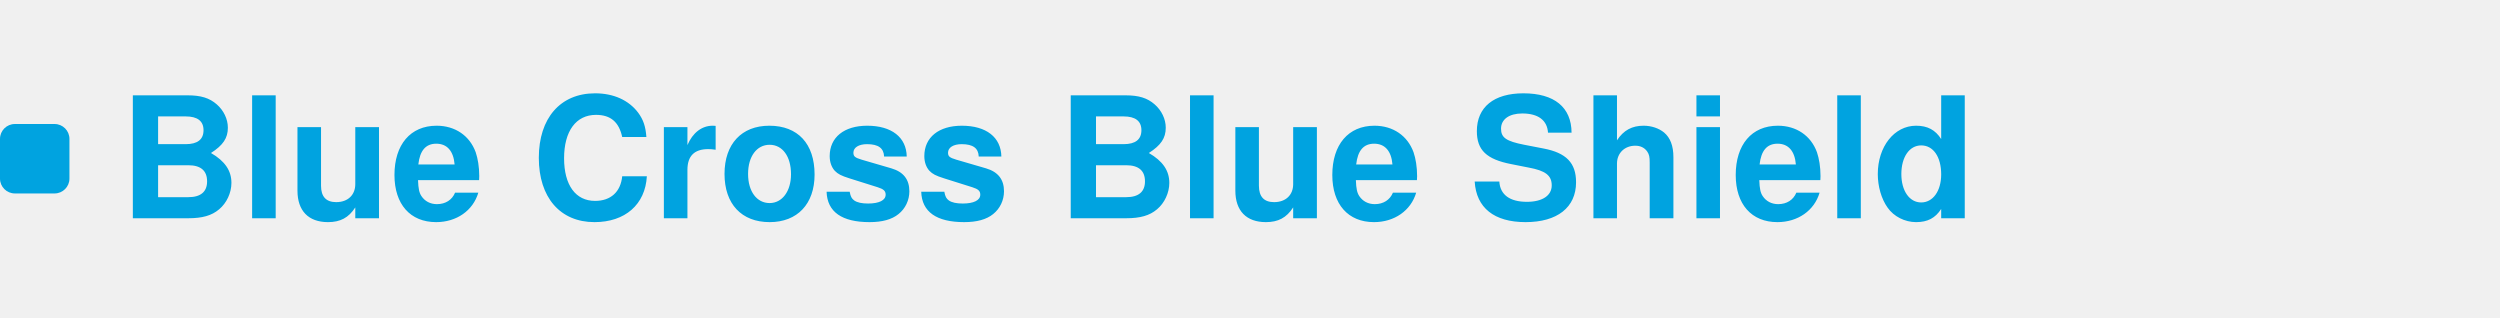
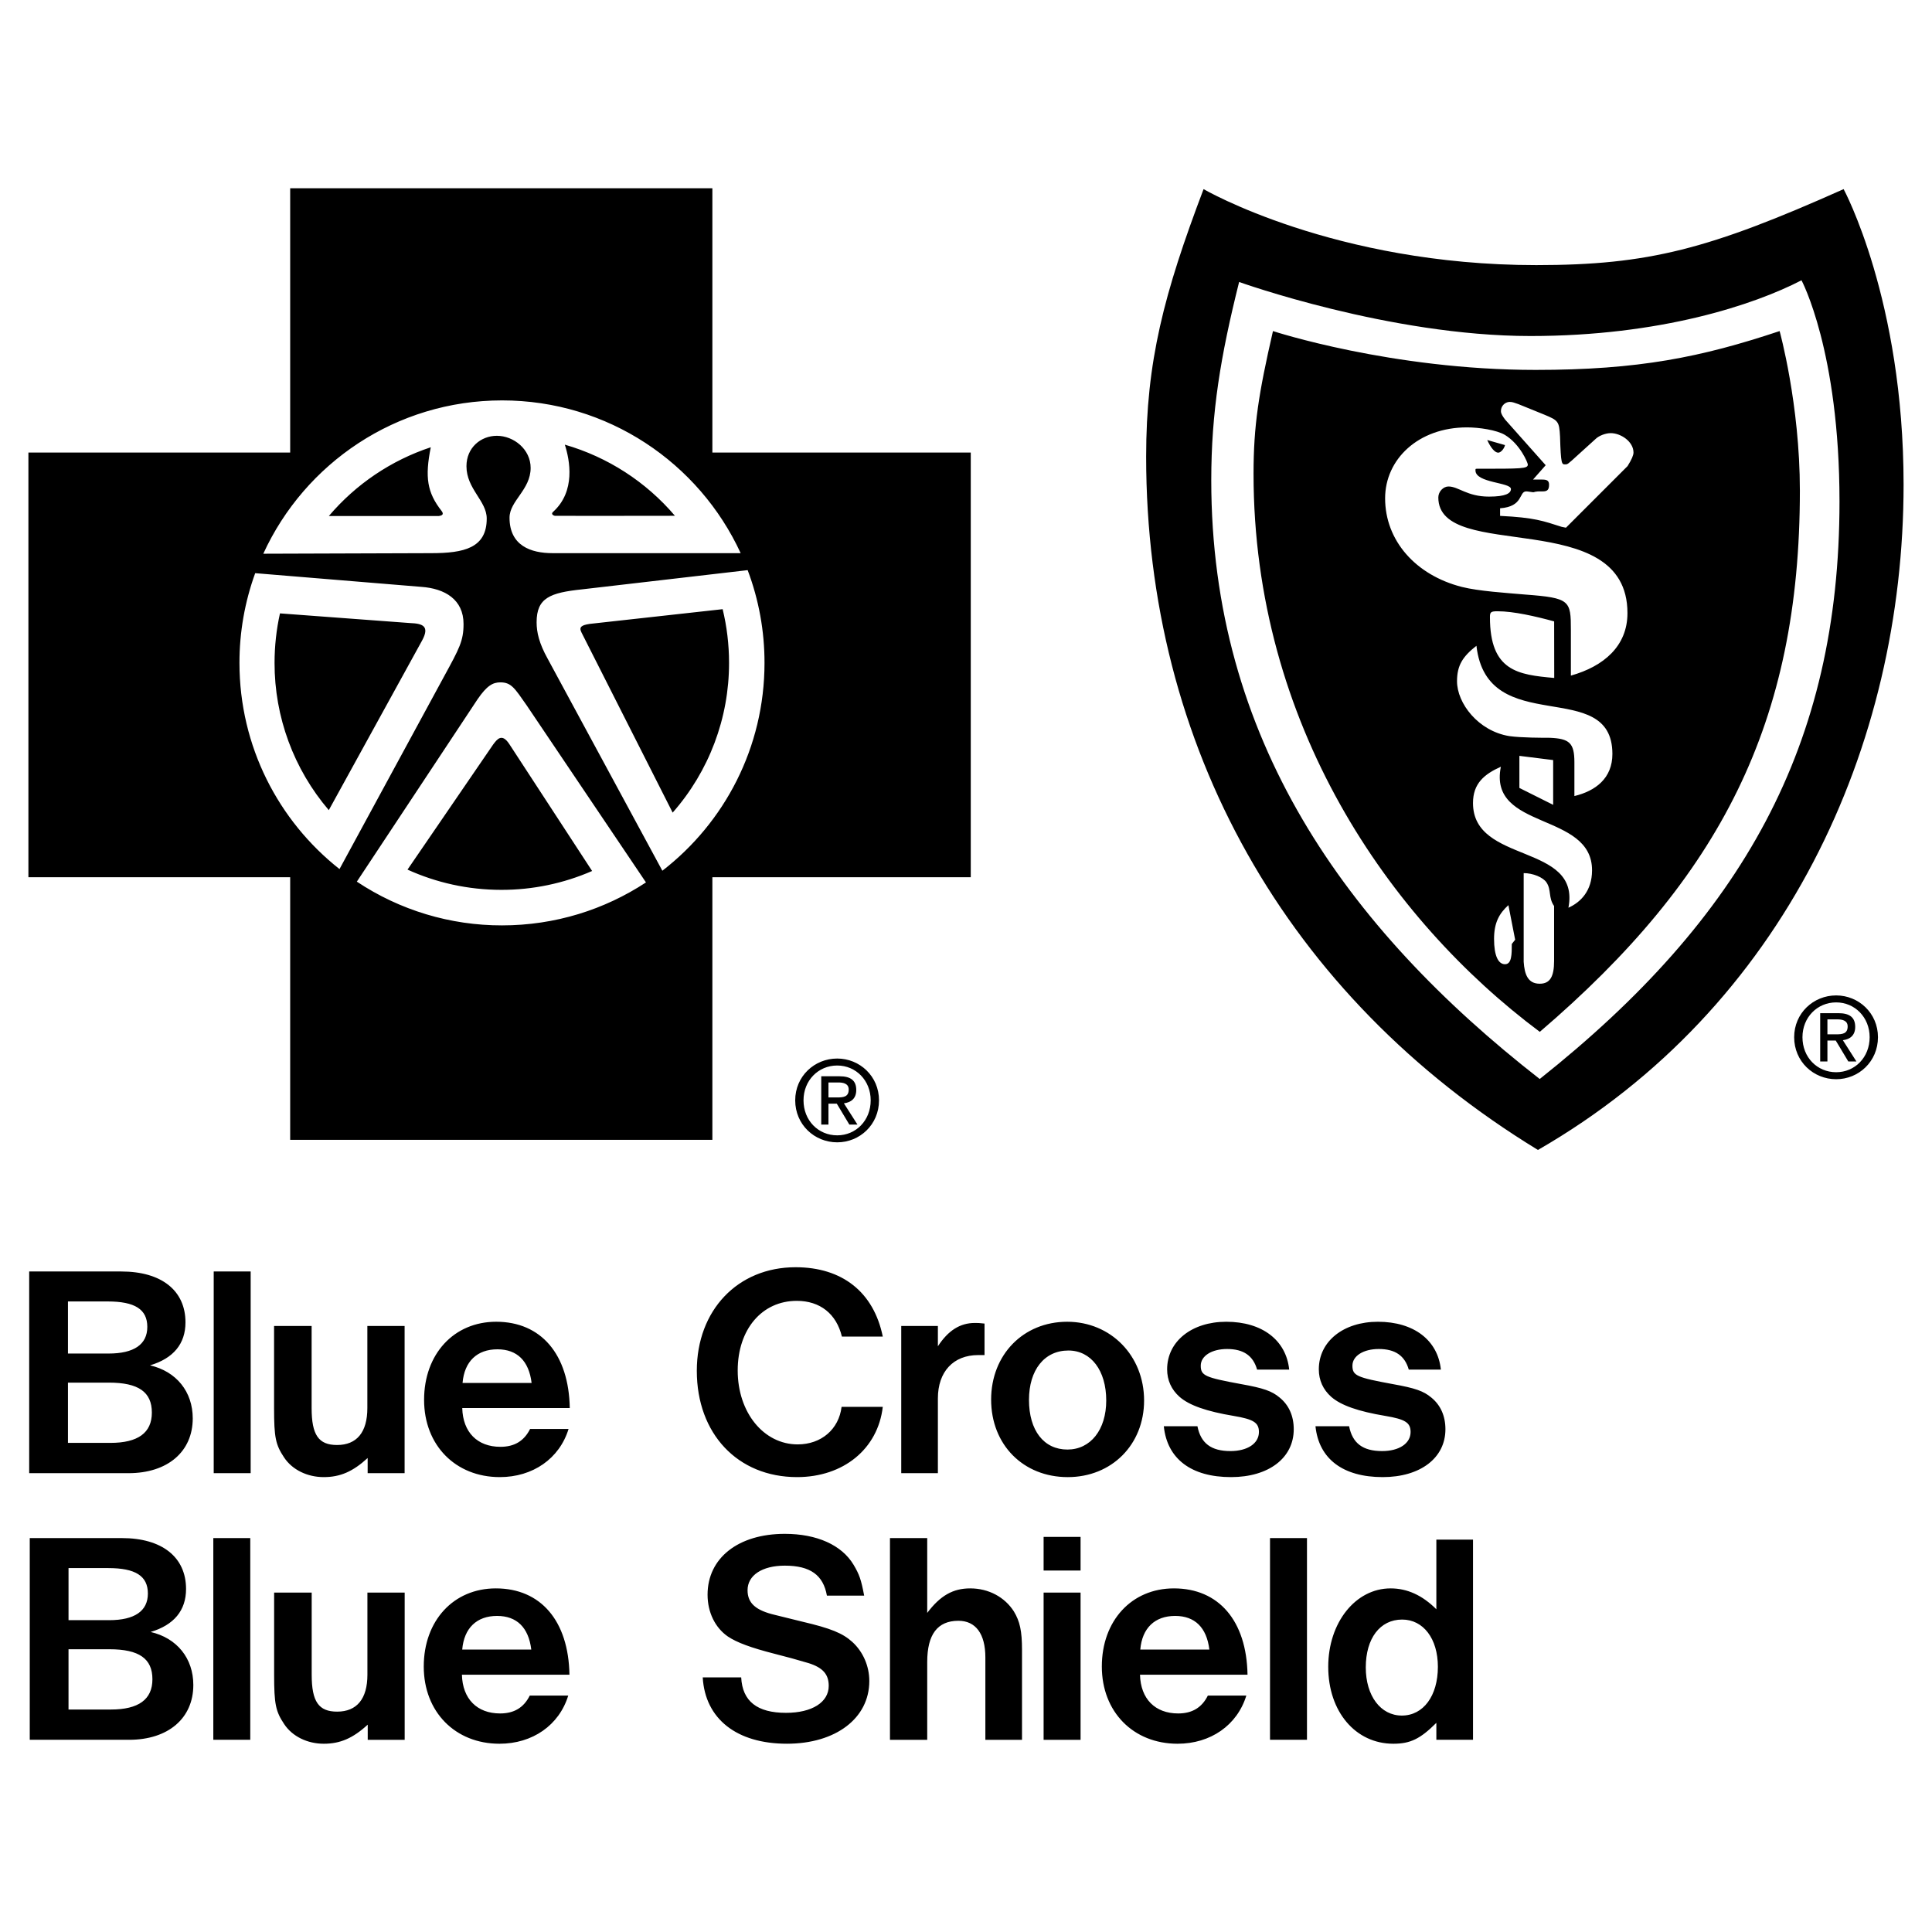
- <svg xmlns="http://www.w3.org/2000/svg" viewBox="0 0 252 32" width="252" height="32">
-   <rect x="0" y="12.5" width="7" height="7" rx="1.5" fill="#00A3E0" />
-   <text x="12" y="22" font-family="system-ui,-apple-system,BlinkMacSystemFont,'Segoe UI',Helvetica,Arial,sans-serif" font-weight="700" font-size="17" fill="#00A3E0">Blue Cross Blue Shield</text>
+ <svg xmlns="http://www.w3.org/2000/svg" width="2500" height="2500" viewBox="0 0 192.756 192.756">
+   <g fill-rule="evenodd" clip-rule="evenodd">
+     <path fill="#fff" d="M0 0h192.756v192.756H0V0z" />
+     <path d="M2.834 45.15h26.117V18.784h42.123V45.15h25.779v42.372H71.074v26.197H28.951V87.522H2.834V45.15zm71.063 10.04c-4.146-8.997-13.244-15.242-23.801-15.242-10.578 0-19.692 6.271-23.827 15.297l16.732-.055c3.286 0 5.56-.506 5.56-3.454 0-1.769-2.022-2.948-2.022-5.223 0-1.854 1.433-3.033 3.033-3.033 1.686 0 3.37 1.348 3.37 3.201 0 2.19-2.106 3.286-2.106 4.97 0 2.78 2.106 3.538 4.297 3.538h18.764v.001zm-48.436 1.995a26.137 26.137 0 0 0-1.57 8.952c0 8.343 3.902 15.775 9.981 20.571L44.31 67.48c1.517-2.78 1.938-3.538 1.938-5.223 0-2.442-1.854-3.538-4.212-3.706l-16.575-1.366zm10.141 30.777a26.076 26.076 0 0 0 14.482 4.364c5.305 0 10.24-1.577 14.365-4.287L52.533 70.353c-1.18-1.685-1.517-2.274-2.612-2.274-.758 0-1.348.337-2.274 1.685L35.602 87.962zm38.992-31.079l-16.506 1.915c-3.201.337-4.55.842-4.55 3.285 0 1.011.253 2.105 1.095 3.622l11.45 21.168c6.199-4.79 10.192-12.297 10.192-20.736a26.107 26.107 0 0 0-1.681-9.254zm-2.495 3.895c.417 1.718.638 3.513.638 5.359a22.561 22.561 0 0 1-5.626 14.939L58.014 63.1c-.278-.554.013-.729.822-.854l13.263-1.468zM59.076 86.899a22.568 22.568 0 0 1-9.055 1.882c-3.339 0-6.51-.723-9.364-2.02L49.2 74.283c.399-.528.873-1.185 1.625-.029l8.251 12.645zM27.933 61.197l13.003.967c1.207.048 1.975.284 1.166 1.759-.764 1.394-8.655 15.736-9.298 16.905a22.554 22.554 0 0 1-5.412-14.691c0-1.697.187-3.349.541-4.94zm15.046-16.574c-.597 2.979-.368 4.508 1.071 6.344.302.385-.005.473-.256.516l-10.985.001a22.682 22.682 0 0 1 10.17-6.861zm24.359 6.837c-3.255.005-11.895.016-11.98.004-.104-.016-.439-.16-.178-.395 2.27-2.048 1.67-5.158 1.173-6.705a22.675 22.675 0 0 1 10.985 7.096zm52.742-32.591s13.016 7.581 33.193 7.581c11.205 0 17.271-1.601 30.666-7.581 0 0 5.982 11.039 5.982 29.483 0 26.051-11.838 52.195-36.48 66.379-25.174-15.371-39.09-40.35-39.09-69.159.001-9.519 1.77-16.258 5.729-26.703zm3.547 9.264c-1.854 7.413-2.779 12.973-2.779 19.796 0 25.692 13.334 44.57 32.771 59.723 20.254-16.098 29.908-33.273 29.908-57.617 0-15.022-3.791-22.07-3.791-22.07-4.719 2.442-14.07 5.56-27.045 5.56-14.058 0-29.064-5.392-29.064-5.392zm3.377 4.898s11.803 3.875 26.201 3.875c10.277 0 16.512-1.264 24.348-3.875 0 0 2.021 7.29 2.021 15.92 0 23.166-7.947 38.587-25.947 53.996-15.031-11.212-28.561-30.706-28.561-55.68 0-4.801.506-8.002 1.938-14.236zm29.723 29.826v4.549c3.285-.926 5.645-2.948 5.645-6.234 0-10.782-18.871-4.97-18.871-11.541 0-.589.504-1.095 1.01-1.095 1.012 0 1.854 1.011 4.045 1.011 1.684 0 2.189-.337 2.189-.759 0-.673-3.537-.589-3.537-1.853 0-.168 0-.168.168-.168 4.465 0 5.055 0 5.055-.421 0-.169-.758-2.021-2.275-2.948-.842-.505-2.611-.758-3.791-.758-4.885 0-8.172 3.201-8.172 7.076 0 4.212 3.033 7.666 7.668 8.845 1.684.421 4.379.59 6.316.758 4.466.337 4.55.59 4.55 3.538zm-9.422 1.571c-1.355 1.066-1.938 1.938-1.938 3.539 0 2.189 2.105 4.97 5.223 5.475 1.18.168 3.371.168 4.045.168 1.938.084 2.443.505 2.443 2.442v3.37c2.105-.506 3.797-1.769 3.791-4.212-.019-7.783-12.504-1.42-13.564-10.782zm2.359-13.717v.759c3.455.168 4.297.505 6.15 1.095l.422.084 6.148-6.149c.422-.674.59-1.095.59-1.348 0-1.095-1.262-1.938-2.273-1.938-.506 0-1.18.253-1.518.59l-1.768 1.601c-1.012.926-1.012.926-1.264.926-.338 0-.422 0-.506-2.78-.084-1.516-.168-1.601-1.59-2.19l-2.564-1.041c-.404-.123-.539-.223-.9-.223a.911.911 0 0 0-.842.926c0 .252.168.505.42.842l4.045 4.549-1.264 1.433h.926c.422 0 .674.083.674.505 0 .506-.162.686-.674.674-.846-.019-.748.097-.926.084-.17-.012-.506-.084-.676-.084-.756.001-.251 1.517-2.61 1.685zm.078 25.785c-1.678.754-2.781 1.685-2.781 3.622 0 6.131 10.771 3.957 9.521 10.445 1.227-.544 2.346-1.685 2.357-3.706.038-5.899-10.394-3.966-9.097-10.361zm5.315-14.5c-1.854-.505-4.045-1.01-5.645-1.01-.674 0-.76.083-.76.589 0 5.391 2.799 5.743 6.414 6.065l-.009-5.644zm-.098 13.837l-3.369-.421v3.201l3.369 1.685v-4.465zm-2.941 11.278v8.845c.084 1.263.422 2.19 1.6 2.19 1.012 0 1.434-.676 1.434-2.275v-5.476c-.59-.842-.254-1.601-.76-2.358-.337-.505-1.349-.926-2.274-.926zm-.85 6.648l-.674-3.454c-.928.842-1.432 1.769-1.432 3.369 0 1.685.42 2.527 1.094 2.527.676 0 .676-1.01.676-2.021l.336-.421zM148.381 43.9l1.773.507c-.076.354-.412.756-.678.756-.337.001-.757-.505-1.095-1.263zm-64.852 70.071c-2.271 0-4.191-1.77-4.191-4.191 0-2.4 1.921-4.17 4.191-4.17 2.249 0 4.17 1.77 4.17 4.17.001 2.421-1.921 4.191-4.17 4.191zm-3.362-4.192c0 2.012 1.474 3.494 3.362 3.494 1.867 0 3.34-1.482 3.34-3.494 0-1.98-1.473-3.473-3.34-3.473-1.888.001-3.362 1.493-3.362 3.473zm2.489.332v2.09h-.72v-4.822h1.812c1.125 0 1.681.42 1.681 1.371 0 .863-.535 1.24-1.233 1.328l1.354 2.123h-.809l-1.255-2.09h-.83zm0-.619h.863c.611 0 1.157-.045 1.157-.787 0-.596-.534-.707-1.037-.707h-.983v1.494zm100.539-1.818c-2.271 0-4.191-1.77-4.191-4.191 0-2.398 1.92-4.17 4.191-4.17 2.248 0 4.17 1.771 4.17 4.17 0 2.421-1.922 4.191-4.17 4.191zm-3.363-4.192c0 2.014 1.475 3.494 3.363 3.494 1.865 0 3.34-1.48 3.34-3.494 0-1.979-1.475-3.473-3.34-3.473-1.888.001-3.363 1.495-3.363 3.473zm2.49.332v2.09h-.721v-4.82h1.811c1.125 0 1.682.42 1.682 1.371 0 .861-.535 1.238-1.232 1.326l1.354 2.123h-.809l-1.256-2.09h-.829zm0-.619h.861c.611 0 1.158-.045 1.158-.785 0-.598-.535-.707-1.037-.707h-.982v1.492zM2.912 146.979v-20.123h9.186c4.019 0 6.407 1.902 6.407 5.076 0 2.145-1.209 3.596-3.536 4.289 2.629.605 4.261 2.629 4.261 5.289 0 3.324-2.508 5.469-6.406 5.469H2.912zm3.868-3.022h4.231c2.75 0 4.14-.998 4.14-3.021 0-2.055-1.33-2.992-4.292-2.992H6.78v6.013zm0-8.914h4.049c2.539 0 3.868-.906 3.868-2.658 0-1.754-1.239-2.539-3.958-2.539H6.78v5.197zm14.542-8.188h3.687v20.123h-3.687v-20.123zm19.046 5.438v14.686h-3.687v-1.512c-1.48 1.361-2.75 1.904-4.381 1.904s-3.143-.725-3.959-1.965c-.846-1.268-.997-1.994-.997-4.924v-8.189h3.747v8.189c0 2.689.695 3.686 2.538 3.686 1.965 0 3.022-1.268 3.022-3.686v-8.189h3.717zm16.478 8.189H46.119c.061 2.418 1.511 3.867 3.808 3.867 1.39 0 2.357-.574 2.962-1.783h3.837c-.907 2.961-3.566 4.805-6.86 4.805-4.412 0-7.555-3.172-7.555-7.705 0-4.562 2.962-7.795 7.192-7.795 4.472 0 7.252 3.233 7.343 8.611zm-3.807-2.507c-.271-2.207-1.45-3.354-3.414-3.354-2.025 0-3.294 1.207-3.476 3.354h6.89zm30.926 2.386h4.11c-.484 4.199-3.929 7.01-8.552 7.01-5.923 0-10.002-4.32-10.002-10.605 0-6.043 4.079-10.334 9.852-10.334 4.653 0 7.796 2.479 8.703 6.92h-4.08c-.544-2.266-2.176-3.566-4.502-3.566-3.475 0-5.893 2.842-5.893 6.949 0 4.201 2.599 7.373 5.983 7.373 2.356-.001 4.108-1.51 4.381-3.747zm5.952-8.068h3.656v2.025c1.028-1.572 2.206-2.326 3.687-2.326.271 0 .484 0 .967.061v3.143h-.635c-2.477 0-4.019 1.66-4.019 4.32v7.463h-3.656v-14.686zm24.229 7.434c0 4.412-3.234 7.645-7.615 7.645-4.441 0-7.646-3.232-7.646-7.734 0-4.473 3.205-7.766 7.586-7.766 4.351-.001 7.675 3.384 7.675 7.855zm-3.777 0c0-2.992-1.512-4.986-3.777-4.986-2.389 0-3.93 1.936-3.93 4.926 0 3.053 1.482 4.955 3.838 4.955 2.297-.001 3.869-1.964 3.869-4.895zm18.254-3.082h-3.203c-.393-1.389-1.361-2.055-2.992-2.055-1.541 0-2.629.695-2.629 1.662 0 .998.424 1.178 4.049 1.844 2.207.393 3.053.695 3.809 1.328.936.756 1.42 1.844 1.42 3.174 0 2.869-2.508 4.773-6.256 4.773-3.959 0-6.377-1.812-6.707-5.076h3.354c.332 1.691 1.359 2.479 3.293 2.479 1.693 0 2.842-.756 2.842-1.904 0-.938-.545-1.27-2.51-1.602-2.719-.453-4.441-1.057-5.408-1.904-.816-.725-1.24-1.66-1.24-2.748 0-2.781 2.449-4.744 5.895-4.744 3.594-.001 5.98 1.843 6.283 4.773zm15.133 0h-3.203c-.393-1.389-1.361-2.055-2.992-2.055-1.541 0-2.629.695-2.629 1.662 0 .998.424 1.178 4.049 1.844 2.207.393 3.053.695 3.809 1.328.936.756 1.42 1.844 1.42 3.174 0 2.869-2.508 4.773-6.256 4.773-3.959 0-6.375-1.812-6.709-5.076h3.355c.332 1.691 1.359 2.479 3.293 2.479 1.693 0 2.842-.756 2.842-1.904 0-.938-.545-1.27-2.508-1.602-2.721-.453-4.443-1.057-5.41-1.904-.816-.725-1.238-1.66-1.238-2.748 0-2.781 2.447-4.744 5.893-4.744 3.594-.001 5.981 1.843 6.284 4.773zM2.969 173.58v-20.125h9.187c4.019 0 6.406 1.904 6.406 5.078 0 2.145-1.208 3.596-3.535 4.289 2.629.605 4.261 2.629 4.261 5.289 0 3.322-2.508 5.469-6.407 5.469H2.969zm3.868-3.021h4.23c2.75 0 4.14-.998 4.14-3.021 0-2.055-1.33-2.992-4.291-2.992h-4.08v6.013h.001zm0-8.914h4.049c2.539 0 3.868-.906 3.868-2.658 0-1.754-1.239-2.539-3.959-2.539H6.837v5.197zm14.445-8.19h3.687v20.125h-3.687v-20.125zm19.093 5.44v14.686h-3.687v-1.512c-1.481 1.359-2.75 1.904-4.382 1.904-1.632 0-3.143-.725-3.958-1.965-.846-1.268-.998-1.994-.998-4.924v-8.189h3.748v8.189c0 2.689.695 3.686 2.538 3.686 1.964 0 3.021-1.27 3.021-3.686v-8.189h3.718zm16.439 8.189H46.086c.061 2.416 1.511 3.867 3.808 3.867 1.39 0 2.357-.574 2.961-1.783h3.838c-.907 2.961-3.566 4.805-6.86 4.805-4.412 0-7.555-3.172-7.555-7.705 0-4.562 2.962-7.795 7.192-7.795 4.473 0 7.254 3.232 7.344 8.611zm-3.808-2.508c-.271-2.207-1.45-3.355-3.415-3.355-2.024 0-3.293 1.209-3.475 3.355h6.89zm33.212-5.379h-3.717c-.363-2.055-1.662-2.992-4.2-2.992-2.267 0-3.717.967-3.717 2.449 0 1.299.816 2.023 2.78 2.477l2.689.664c2.84.666 4.02 1.148 4.986 2.025 1.058.967 1.692 2.387 1.692 3.898 0 3.715-3.354 6.254-8.219 6.254-5.017 0-8.159-2.479-8.401-6.617h3.838c.121 2.387 1.602 3.535 4.472 3.535 2.599 0 4.261-1.057 4.261-2.689 0-1.148-.574-1.812-1.994-2.266a81.182 81.182 0 0 0-3.415-.938c-2.357-.604-3.748-1.117-4.654-1.723-1.269-.875-2.025-2.416-2.025-4.17 0-3.656 3.052-6.072 7.706-6.072 3.203 0 5.681 1.117 6.859 3.082.576.968.758 1.482 1.059 3.083zm2.574-5.742h3.717v7.465c1.299-1.723 2.568-2.447 4.29-2.447 1.843 0 3.445.875 4.353 2.295.604.998.814 1.965.814 3.838v8.975H98.31v-8.219c0-2.357-.967-3.656-2.689-3.656-2.085 0-3.112 1.359-3.112 4.109v7.766h-3.717v-20.126zm15.329 5.44h3.688v14.686h-3.688v-14.686zm0-5.559h3.688v3.354h-3.688v-3.354zm20.344 13.748h-10.727c.061 2.416 1.51 3.867 3.807 3.867 1.391 0 2.357-.574 2.963-1.783h3.838c-.908 2.961-3.566 4.805-6.861 4.805-4.412 0-7.555-3.172-7.555-7.705 0-4.562 2.963-7.795 7.193-7.795 4.473 0 7.252 3.232 7.342 8.611zm-3.807-2.508c-.271-2.207-1.451-3.355-3.414-3.355-2.025 0-3.295 1.209-3.477 3.355h6.891zm6.051-11.121h3.688v20.125h-3.688v-20.125zm16.596.152h3.658v19.973h-3.658v-1.691c-1.602 1.6-2.598 2.084-4.291 2.084-3.775 0-6.496-3.203-6.496-7.676 0-4.41 2.721-7.824 6.225-7.824 1.662 0 3.174.695 4.562 2.084v-6.95zm-3.414 7.977c-2.205 0-3.627 1.873-3.627 4.773 0 2.842 1.482 4.805 3.598 4.805 2.145 0 3.596-1.963 3.596-4.865-.001-2.809-1.452-4.713-3.567-4.713z" />
+   </g>
</svg>
